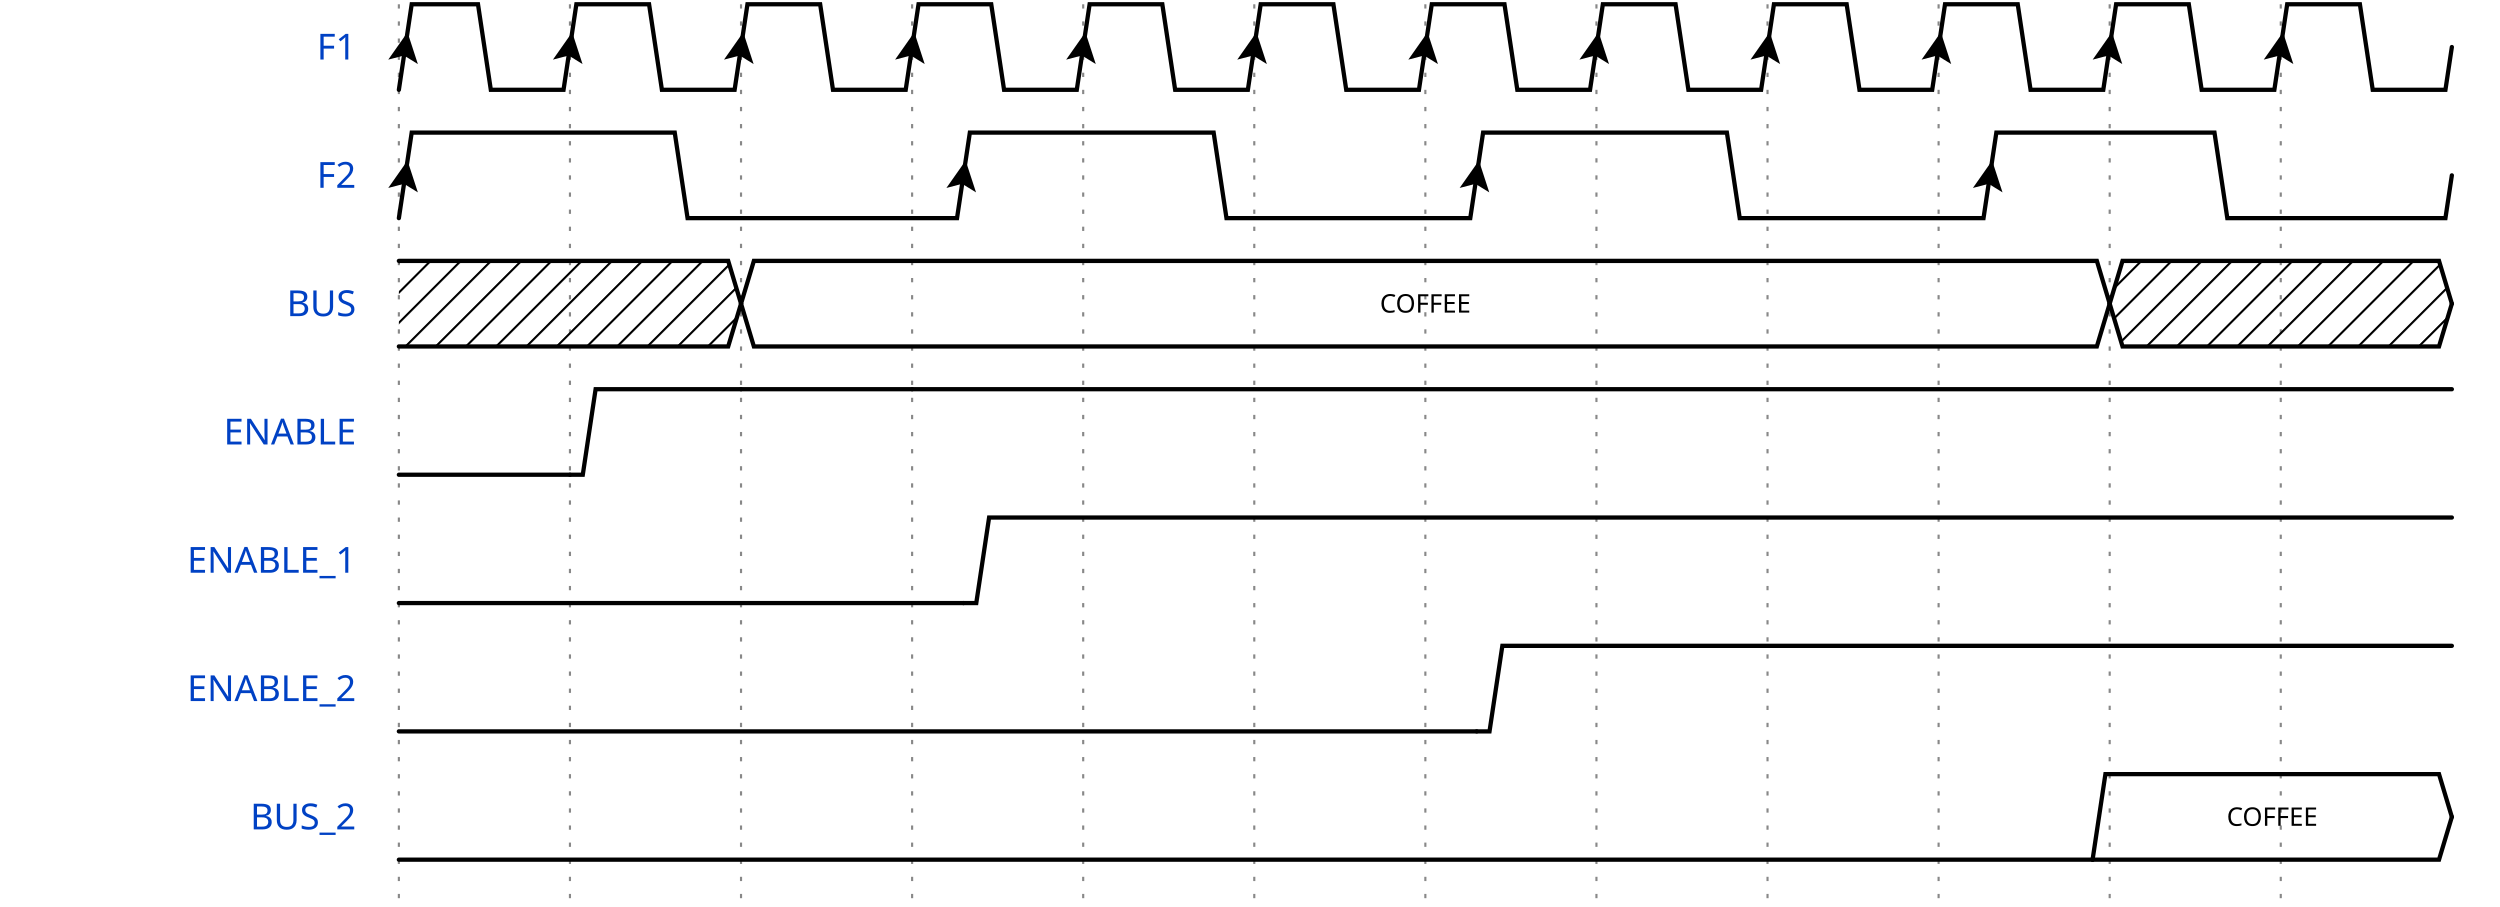
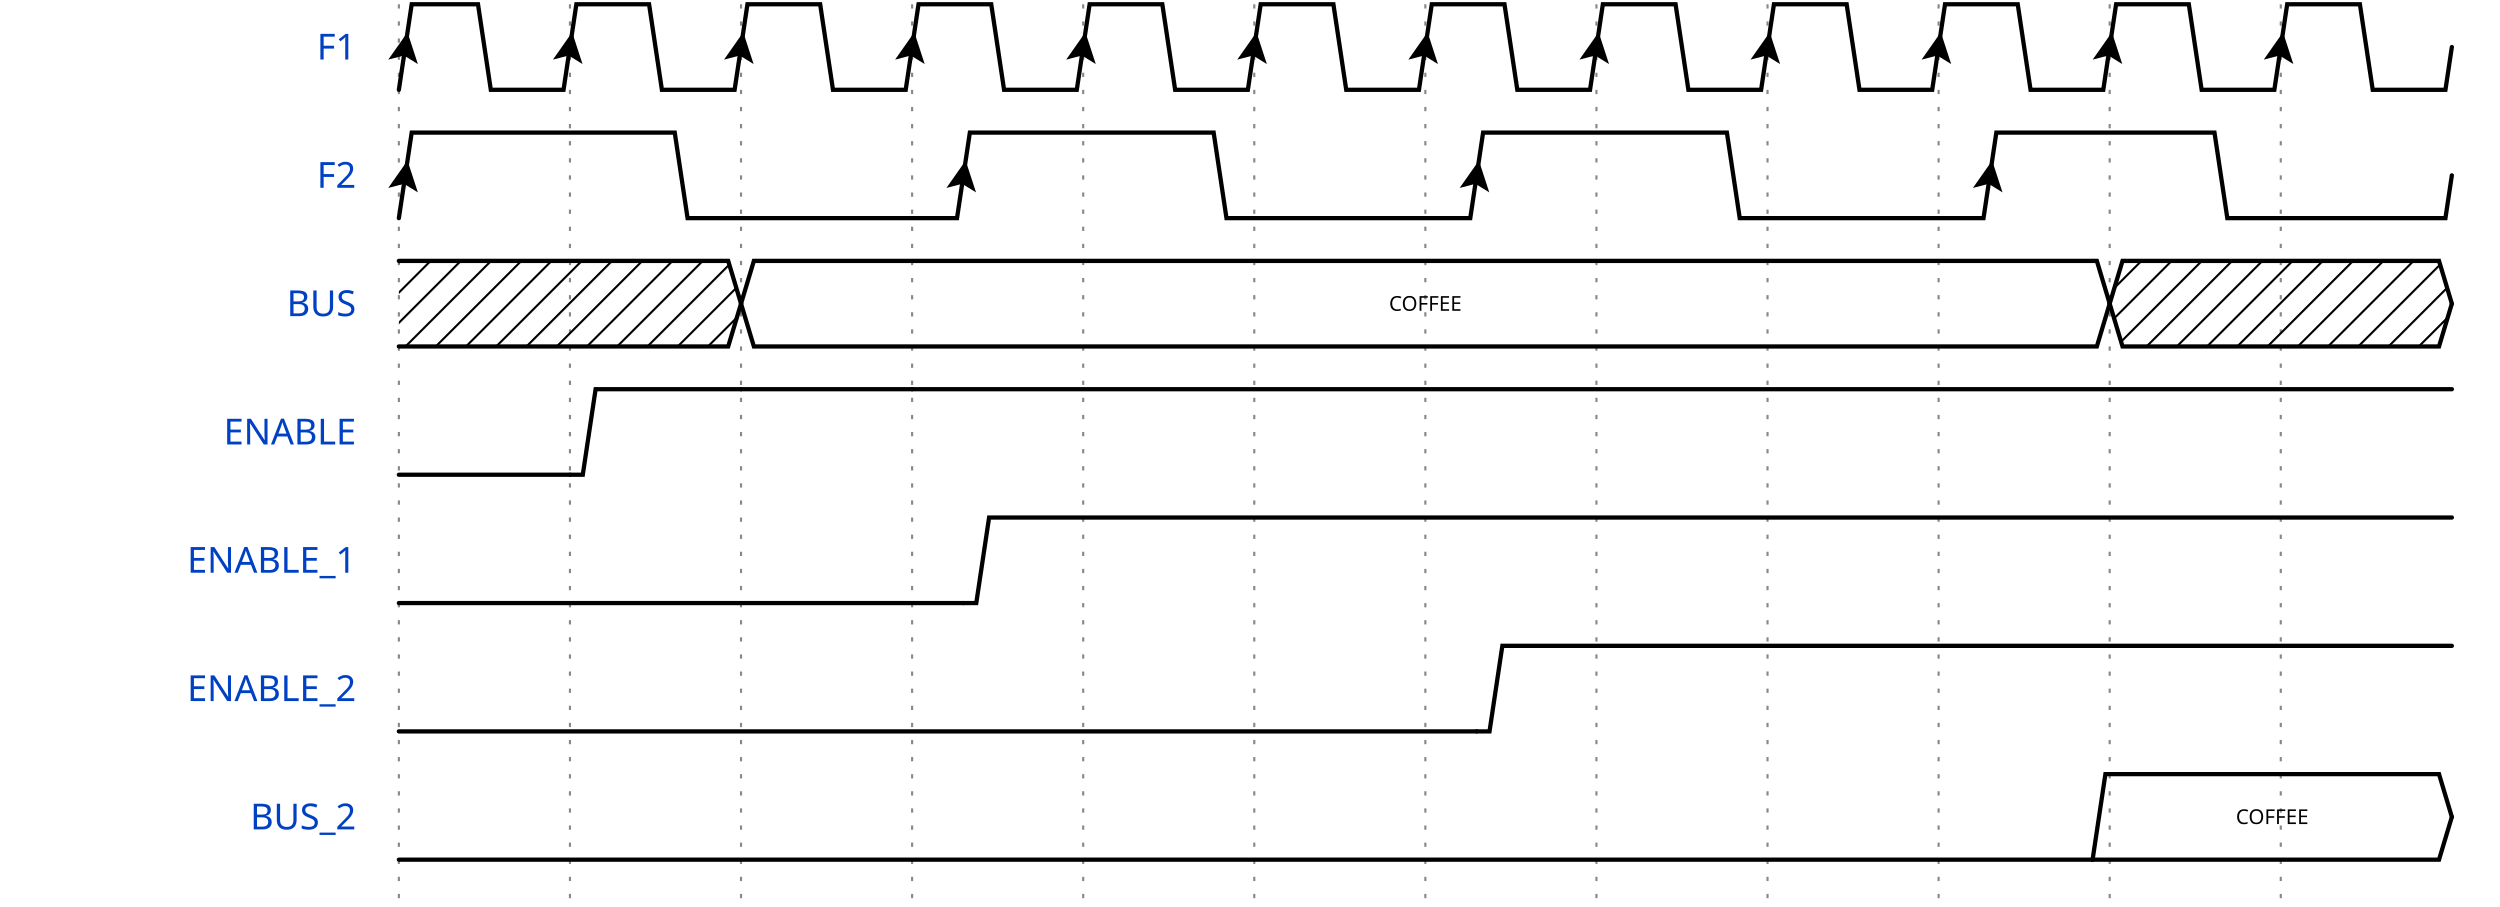
<svg xmlns="http://www.w3.org/2000/svg" width="579" height="210.0" viewBox="-1 -1 580 212.0">
  <style>
- .title {fill: rgba(0, 65, 196, 255);font-weight: 500;font-size: 0.700em;font-family: fira mono;text-align: right;text-anchor: end;dominant-baseline: middle;alignment-baseline: central;}
- .text {fill: rgba(0, 0, 0, 255);font-size: 0.900em;font-style: normal;font-variant: normal;font-weight: 500;font-stretch: normal;text-align: center;font-family: fira mono;}
- .attr {fill: rgba(0, 0, 0, 255);font-size: 9.000px;font-style: normal;font-variant: normal;font-weight: 200;font-stretch: normal;text-align: center;font-family: fira mono;text-anchor: middle;dominant-baseline: middle;alignment-baseline: central;}
+ .title {fill: rgba(0, 65, 196, 255);font-weight: 500;font-size: 0.700em;font-family: Fira Mono;text-align: right;text-anchor: end;dominant-baseline: middle;alignment-baseline: central;}
+ .text {fill: rgba(0, 0, 0, 255);font-size: 0.900em;font-style: normal;font-variant: normal;font-weight: 500;font-stretch: normal;text-align: center;font-family: Fira Mono;}
+ .attr {fill: rgba(0, 0, 0, 255);font-size: 9.000px;font-style: normal;font-variant: normal;font-weight: 200;font-stretch: normal;text-align: center;font-family: Fira Mono;text-anchor: middle;dominant-baseline: middle;alignment-baseline: central;}
.path {fill: none;stroke: rgba(0, 0, 0, 255);stroke-width: 1;stroke-linecap: round;stroke-linejoin: miter;stroke-miterlimit: 4;stroke-dasharray: none;}
.stripe {fill: none;stroke: rgba(0, 0, 0, 255);stroke-width: 0.5;stroke-linecap: round;stroke-linejoin: miter;stroke-miterlimit: 4;stroke-dasharray: none;}
- .data {fill: rgba(0, 0, 0, 255);font-size: 0.500em;font-style: normal;font-variant: normal;font-weight: 500;font-stretch: normal;text-align: center;font-family: fira mono;text-anchor: middle;dominant-baseline: middle;alignment-baseline: central;}
+ .data {fill: rgba(0, 0, 0, 255);font-size: 0.400em;font-style: normal;font-variant: normal;font-weight: 500;font-stretch: normal;text-align: center;font-family: Fira Mono;text-anchor: middle;dominant-baseline: middle;alignment-baseline: central;}
.arrow {fill: rgba(0, 0, 0, 255);stroke: none;}
.hide {fill: rgba(255, 255, 255, 255);stroke: rgba(255, 255, 255, 255);stroke-width: 2;}
- .hash {fill: url(#diagonalHatch);}
+ .hatch {fill: url(#diagonalHatch);}
.s2-polygon {fill: rgba(0, 0, 0, 0);stroke: none;}
.s3-polygon {fill: rgba(255, 255, 176, 255);stroke: none;}
.s4-polygon {fill: rgba(255, 224, 185, 255);stroke: none;}
.s5-polygon {fill: rgba(185, 224, 255, 255);stroke: none;}
.tick {stroke: rgba(136, 136, 136, 255);stroke-width: 0.5;stroke-dasharray: 1, 3;}
+ .big_gap {stroke: rgba(136, 136, 136, 255);stroke-width: 0.5;stroke-dasharray: none;}
.edge {fill: none;stroke: rgba(0, 0, 255, 255);stroke-width: 1;}
.edge-arrow {fill: rgba(0, 0, 255, 255);stroke: none;overflow: visible;}
- .edge-text {font-family: fira mono;font-size: 0.625em;fill: rgba(0, 0, 0, 255);filter: #solid;transform: translate(0, 2.5px);text-anchor: middle;}
+ .edge-text {font-family: Fira Mono;font-size: 0.625em;fill: rgba(0, 0, 0, 255);filter: #solid;transform: translate(0, 2.5px);text-anchor: middle;}
.edge-background {fill: rgba(255, 255, 255, 255);stroke: rgba(255, 255, 255, 255);stroke-width: 2;}
.border {stroke-width: 1.25;stroke: rgba(0, 0, 0, 255);}
- .h1 {fill: rgba(0, 0, 0, 255);font-size: 18.310px;font-weight: bold;font-family: fira mono;text-align: left;dominant-baseline: middle;}
- .h2 {fill: rgba(0, 0, 0, 255);font-size: 14.650px;font-weight: bold;font-family: fira mono;text-align: left;dominant-baseline: middle;}
- .h3 {fill: rgba(0, 0, 0, 255);font-size: 11.720px;font-weight: bold;font-family: fira mono;text-align: left;dominant-baseline: middle;}
- .h4 {fill: rgba(0, 0, 0, 255);font-size: 9.380px;font-weight: bold;font-family: fira mono;text-align: left;dominant-baseline: middle;}
- .h5 {fill: rgba(0, 0, 0, 255);font-size: 7.500px;font-weight: bold;font-family: fira mono;text-align: left;dominant-baseline: middle;}
- .h6 {fill: rgba(0, 0, 0, 255);font-size: 6.000px;font-weight: bold;font-family: fira mono;text-align: left;dominant-baseline: middle;}</style>
+ .h1 {fill: rgba(0, 0, 0, 255);font-size: 15.258px;font-weight: bold;font-family: Fira Mono;text-align: left;dominant-baseline: middle;}
+ .h2 {fill: rgba(0, 0, 0, 255);font-size: 12.208px;font-weight: bold;font-family: Fira Mono;text-align: left;dominant-baseline: middle;}
+ .h3 {fill: rgba(0, 0, 0, 255);font-size: 9.767px;font-weight: bold;font-family: Fira Mono;text-align: left;dominant-baseline: middle;}
+ .h4 {fill: rgba(0, 0, 0, 255);font-size: 7.817px;font-weight: bold;font-family: Fira Mono;text-align: left;dominant-baseline: middle;}
+ .h5 {fill: rgba(0, 0, 0, 255);font-size: 6.250px;font-weight: bold;font-family: Fira Mono;text-align: left;dominant-baseline: middle;}
+ .h6 {fill: rgba(0, 0, 0, 255);font-size: 5.000px;font-weight: bold;font-family: Fira Mono;text-align: left;dominant-baseline: middle;}
+ .reg-data {fill: rgba(0, 0, 0, 255);font-size: 0.800em;font-style: normal;font-variant: normal;font-weight: 500;font-stretch: normal;text-align: center;font-family: Fira Mono;text-anchor: middle;dominant-baseline: middle;alignment-baseline: central;}
+ .reg-pos {fill: rgba(0, 0, 0, 255);font-size: 0.600em;font-style: normal;font-variant: normal;font-weight: 500;font-stretch: normal;text-align: center;font-family: Fira Mono;text-anchor: middle;dominant-baseline: middle;alignment-baseline: central;}</style>
  <defs>
    <pattern id="diagonalHatch" width="5" height="5" patternTransform="rotate(45 0 0)" patternUnits="userSpaceOnUse">
      <line x1="0" y1="0" x2="0" y2="5" style="stroke:black; stroke-width:1" />
    </pattern>
    <marker id="arrow" viewBox="0 0 10 10" refX="10" refY="5" markerWidth="7" markerHeight="7" markerUnits="userSpaceOnUse" orient="auto-start-reverse" style="fill:#00F;">
      <path d="M 0 0 L 10 5 L 0 10 z" />
    </marker>
    <filter x="0" y="0" width="1" height="1" id="solid">
      <feFlood flood-color="white" />
      <feComposite in="SourceGraphic" />
    </filter>
  </defs>
  <g id="a">
    <g id="ticks_1" transform="translate(90, 0)">
      <path d="M0,0 L0,210.0" class="tick" style="fill: none;" />
      <path d="M40,0 L40,210.0" class="tick" style="fill: none;" />
      <path d="M80,0 L80,210.0" class="tick" style="fill: none;" />
      <path d="M120,0 L120,210.0" class="tick" style="fill: none;" />
      <path d="M160,0 L160,210.0" class="tick" style="fill: none;" />
      <path d="M200,0 L200,210.0" class="tick" style="fill: none;" />
      <path d="M240,0 L240,210.0" class="tick" style="fill: none;" />
      <path d="M280,0 L280,210.0" class="tick" style="fill: none;" />
      <path d="M320,0 L320,210.0" class="tick" style="fill: none;" />
      <path d="M360,0 L360,210.0" class="tick" style="fill: none;" />
      <path d="M400,0 L400,210.0" class="tick" style="fill: none;" />
      <path d="M440,0 L440,210.0" class="tick" style="fill: none;" />
    </g>
    <g id="F1" transform="translate(90, 0)">
      <text x="-10" y="10" class="title" style="stroke: none;">F1</text>
      <g data-symbol="BRICKS.Pclk" transform="translate(0, 0)" class="s2">
        <path d="M0,20 L3.0,0 L18.5,0 L21.5,20 L38.5,20 L40,10.0" class="path" style="fill: none;" />
        <path d="M-3.5 -3.5 L0 3.5 L3.5 -3.5 L0 -2 L-3.5 -3.5" transform="translate(1.5, 10.0) rotate(-171.4692, 0, 0)" class="arrow" style="" />
      </g>
      <g data-symbol="BRICKS.Pclk" transform="translate(40, 0)" class="s2">
        <path d="M0,10.0 L1.5,0 L18.5,0 L21.5,20 L38.5,20 L40,10.0" class="path" style="fill: none;" />
        <path d="M-3.5 -3.5 L0 3.5 L3.5 -3.5 L0 -2 L-3.5 -3.5" transform="translate(0.0, 10.0) rotate(-171.4692, 0, 0)" class="arrow" style="" />
      </g>
      <g data-symbol="BRICKS.Pclk" transform="translate(80, 0)" class="s2">
        <path d="M0,10.0 L1.5,0 L18.5,0 L21.5,20 L38.5,20 L40,10.0" class="path" style="fill: none;" />
        <path d="M-3.5 -3.5 L0 3.5 L3.5 -3.5 L0 -2 L-3.5 -3.5" transform="translate(0.0, 10.0) rotate(-171.4692, 0, 0)" class="arrow" style="" />
      </g>
      <g data-symbol="BRICKS.Pclk" transform="translate(120, 0)" class="s2">
        <path d="M0,10.0 L1.5,0 L18.5,0 L21.5,20 L38.5,20 L40,10.0" class="path" style="fill: none;" />
        <path d="M-3.5 -3.5 L0 3.5 L3.5 -3.5 L0 -2 L-3.5 -3.5" transform="translate(0.0, 10.0) rotate(-171.4692, 0, 0)" class="arrow" style="" />
      </g>
      <g data-symbol="BRICKS.Pclk" transform="translate(160, 0)" class="s2">
        <path d="M0,10.0 L1.5,0 L18.5,0 L21.5,20 L38.5,20 L40,10.0" class="path" style="fill: none;" />
        <path d="M-3.5 -3.5 L0 3.5 L3.5 -3.5 L0 -2 L-3.5 -3.5" transform="translate(0.0, 10.0) rotate(-171.4692, 0, 0)" class="arrow" style="" />
      </g>
      <g data-symbol="BRICKS.Pclk" transform="translate(200, 0)" class="s2">
        <path d="M0,10.0 L1.5,0 L18.5,0 L21.5,20 L38.5,20 L40,10.0" class="path" style="fill: none;" />
        <path d="M-3.5 -3.5 L0 3.5 L3.5 -3.5 L0 -2 L-3.5 -3.5" transform="translate(0.0, 10.0) rotate(-171.4692, 0, 0)" class="arrow" style="" />
      </g>
      <g data-symbol="BRICKS.Pclk" transform="translate(240, 0)" class="s2">
        <path d="M0,10.0 L1.5,0 L18.5,0 L21.5,20 L38.5,20 L40,10.0" class="path" style="fill: none;" />
        <path d="M-3.5 -3.5 L0 3.5 L3.5 -3.5 L0 -2 L-3.5 -3.5" transform="translate(0.0, 10.0) rotate(-171.4692, 0, 0)" class="arrow" style="" />
      </g>
      <g data-symbol="BRICKS.Pclk" transform="translate(280, 0)" class="s2">
        <path d="M0,10.0 L1.5,0 L18.5,0 L21.5,20 L38.5,20 L40,10.0" class="path" style="fill: none;" />
        <path d="M-3.5 -3.5 L0 3.5 L3.5 -3.5 L0 -2 L-3.5 -3.5" transform="translate(0.0, 10.0) rotate(-171.4692, 0, 0)" class="arrow" style="" />
      </g>
      <g data-symbol="BRICKS.Pclk" transform="translate(320, 0)" class="s2">
        <path d="M0,10.0 L1.5,0 L18.5,0 L21.5,20 L38.5,20 L40,10.0" class="path" style="fill: none;" />
        <path d="M-3.5 -3.5 L0 3.5 L3.5 -3.5 L0 -2 L-3.5 -3.5" transform="translate(0.0, 10.0) rotate(-171.4692, 0, 0)" class="arrow" style="" />
      </g>
      <g data-symbol="BRICKS.Pclk" transform="translate(360, 0)" class="s2">
        <path d="M0,10.0 L1.5,0 L18.5,0 L21.5,20 L38.5,20 L40,10.0" class="path" style="fill: none;" />
        <path d="M-3.5 -3.5 L0 3.5 L3.5 -3.5 L0 -2 L-3.5 -3.5" transform="translate(0.0, 10.0) rotate(-171.4692, 0, 0)" class="arrow" style="" />
      </g>
      <g data-symbol="BRICKS.Pclk" transform="translate(400, 0)" class="s2">
        <path d="M0,10.0 L1.5,0 L18.5,0 L21.5,20 L38.5,20 L40,10.0" class="path" style="fill: none;" />
        <path d="M-3.5 -3.5 L0 3.5 L3.5 -3.5 L0 -2 L-3.5 -3.5" transform="translate(0.0, 10.0) rotate(-171.4692, 0, 0)" class="arrow" style="" />
      </g>
      <g data-symbol="BRICKS.Pclk" transform="translate(440, 0)" class="s2">
        <path d="M0,10.0 L1.5,0 L18.5,0 L21.5,20 L38.5,20 L40,10.0" class="path" style="fill: none;" />
        <path d="M-3.5 -3.5 L0 3.5 L3.5 -3.5 L0 -2 L-3.5 -3.5" transform="translate(0.0, 10.0) rotate(-171.4692, 0, 0)" class="arrow" style="" />
      </g>
    </g>
    <g id="F2" transform="translate(90, 30.0)">
      <text x="-10" y="10" class="title" style="stroke: none;">F2</text>
      <g data-symbol="BRICKS.Pclk" transform="translate(0, 0)" class="s2">
        <path d="M0,20 L3.0,0 L64.5,0 L67.5,20 L130.5,20 L132.0,10.0" class="path" style="fill: none;" />
        <path d="M-3.5 -3.5 L0 3.5 L3.5 -3.5 L0 -2 L-3.5 -3.5" transform="translate(1.5, 10.0) rotate(-171.4692, 0, 0)" class="arrow" style="" />
      </g>
      <g data-symbol="BRICKS.Pclk" transform="translate(132.0, 0)" class="s2">
        <path d="M0,10.0 L1.5,0 L58.5,0 L61.5,20 L118.5,20 L120,10.0" class="path" style="fill: none;" />
        <path d="M-3.5 -3.5 L0 3.5 L3.5 -3.5 L0 -2 L-3.5 -3.5" transform="translate(0.0, 10.0) rotate(-171.4692, 0, 0)" class="arrow" style="" />
      </g>
      <g data-symbol="BRICKS.Pclk" transform="translate(252.0, 0)" class="s2">
        <path d="M0,10.0 L1.5,0 L58.5,0 L61.5,20 L118.5,20 L120,10.0" class="path" style="fill: none;" />
        <path d="M-3.5 -3.5 L0 3.5 L3.5 -3.5 L0 -2 L-3.5 -3.5" transform="translate(0.0, 10.0) rotate(-171.4692, 0, 0)" class="arrow" style="" />
      </g>
      <g data-symbol="BRICKS.Pclk" transform="translate(372.0, 0)" class="s2">
        <path d="M0,10.0 L1.5,0 L52.5,0 L55.5,20 L106.5,20 L108.0,10.0" class="path" style="fill: none;" />
        <path d="M-3.5 -3.5 L0 3.5 L3.5 -3.5 L0 -2 L-3.5 -3.5" transform="translate(0.0, 10.0) rotate(-171.4692, 0, 0)" class="arrow" style="" />
      </g>
    </g>
    <g id="BUS" transform="translate(90, 60.0)">
      <text x="-10" y="10" class="title" style="stroke: none;">BUS</text>
      <g data-symbol="BRICKS.x" transform="translate(0, 0)" class="s2">
-         <polygon points="0,0 3,0 77,0 80,10.0 77,20 3,20 0,20 " class="hash" style="" />
+         <polygon points="0,0 3,0 77,0 80,10.0 77,20 3,20 0,20 " class="hatch" style="" />
        <path d="M0,0 L3,0 L77,0 L80,10.0" class="path" style="fill: none;" />
        <path d="M0,20 L3,20 L77,20 L80,10.0" class="path" style="fill: none;" />
      </g>
      <g data-symbol="BRICKS.data" transform="translate(80, 0)" class="s2">
        <polygon points="0,10.0 3,0 317,0 320,10.0 317,20 3,20 0,10.0 " class="s2-polygon" style="" />
        <path d="M0,10.0 L3,0 L317,0 L320,10.0" class="path" style="fill: none;" />
        <path d="M0,10.0 L3,20 L317,20 L320,10.0" class="path" style="fill: none;" />
        <text x="160" y="10" class="data" style="stroke: none;">COFFEE</text>
      </g>
      <g data-symbol="BRICKS.x" transform="translate(400, 0)" class="s2">
-         <polygon points="0,10.0 3,0 77,0 80,10.0 77,20 3,20 0,10.0 " class="hash" style="" />
+         <polygon points="0,10.0 3,0 77,0 80,10.0 77,20 3,20 0,10.0 " class="hatch" style="" />
        <path d="M0,10.0 L3,0 L77,0 L80,10.0" class="path" style="fill: none;" />
        <path d="M0,10.0 L3,20 L77,20 L80,10.0" class="path" style="fill: none;" />
      </g>
    </g>
    <g id="ENABLE" transform="translate(90, 90.0)">
      <text x="-10" y="10" class="title" style="stroke: none;">ENABLE</text>
      <g data-symbol="BRICKS.zero" transform="translate(0, 0)" class="s2">
        <path d="M0,20 L3,20 L6,20 L40,20" class="path" style="fill: none;" />
      </g>
      <g data-symbol="BRICKS.one" transform="translate(40, 0)" class="s2">
        <path d="M0,20 L3,20 L6,0 L40,0" class="path" style="fill: none;" />
      </g>
      <g data-symbol="BRICKS.one" transform="translate(80, 0)" class="s2">
        <path d="M0,0 L3,0 L6,0 L40,0" class="path" style="fill: none;" />
      </g>
      <g data-symbol="BRICKS.one" transform="translate(120, 0)" class="s2">
        <path d="M0,0 L3,0 L6,0 L360,0" class="path" style="fill: none;" />
      </g>
    </g>
    <g id="ENABLE_1" transform="translate(90, 120.0)">
      <text x="-10" y="10" class="title" style="stroke: none;">ENABLE_1</text>
      <g data-symbol="BRICKS.zero" transform="translate(0, 0)" class="s2">
        <path d="M0,20 L3,20 L6,20 L132.0,20" class="path" style="fill: none;" />
      </g>
      <g data-symbol="BRICKS.one" transform="translate(132.0, 0)" class="s2">
        <path d="M0,20 L3,20 L6,0 L348.0,0" class="path" style="fill: none;" />
      </g>
    </g>
    <g id="ENABLE_2" transform="translate(90, 150.0)">
      <text x="-10" y="10" class="title" style="stroke: none;">ENABLE_2</text>
      <g data-symbol="BRICKS.zero" transform="translate(0, 0)" class="s2">
        <path d="M0,20 L3,20 L6,20 L252.0,20" class="path" style="fill: none;" />
      </g>
      <g data-symbol="BRICKS.one" transform="translate(252.0, 0)" class="s2">
        <path d="M0,20 L3,20 L6,0 L228.0,0" class="path" style="fill: none;" />
      </g>
    </g>
    <g id="BUS_2" transform="translate(90, 180.0)">
      <text x="-10" y="10" class="title" style="stroke: none;">BUS_2</text>
      <g data-symbol="BRICKS.zero" transform="translate(0, 0)" class="s2">
        <path d="M0,20 L3,20 L6,20 L396.0,20" class="path" style="fill: none;" />
      </g>
      <g data-symbol="BRICKS.data" transform="translate(396.0, 0)" class="s2">
        <polygon points="0,20 3,0 81.0,0 84.0,10.0 81.0,20 3,20 0,20 " class="s2-polygon" style="" />
        <path d="M0,20 L3,0 L81.0,0 L84.0,10.0" class="path" style="fill: none;" />
        <path d="M0,20 L3,20 L81.0,20 L84.0,10.0" class="path" style="fill: none;" />
        <text x="42" y="10" class="data" style="stroke: none;">COFFEE</text>
      </g>
    </g>
  </g>
</svg>
